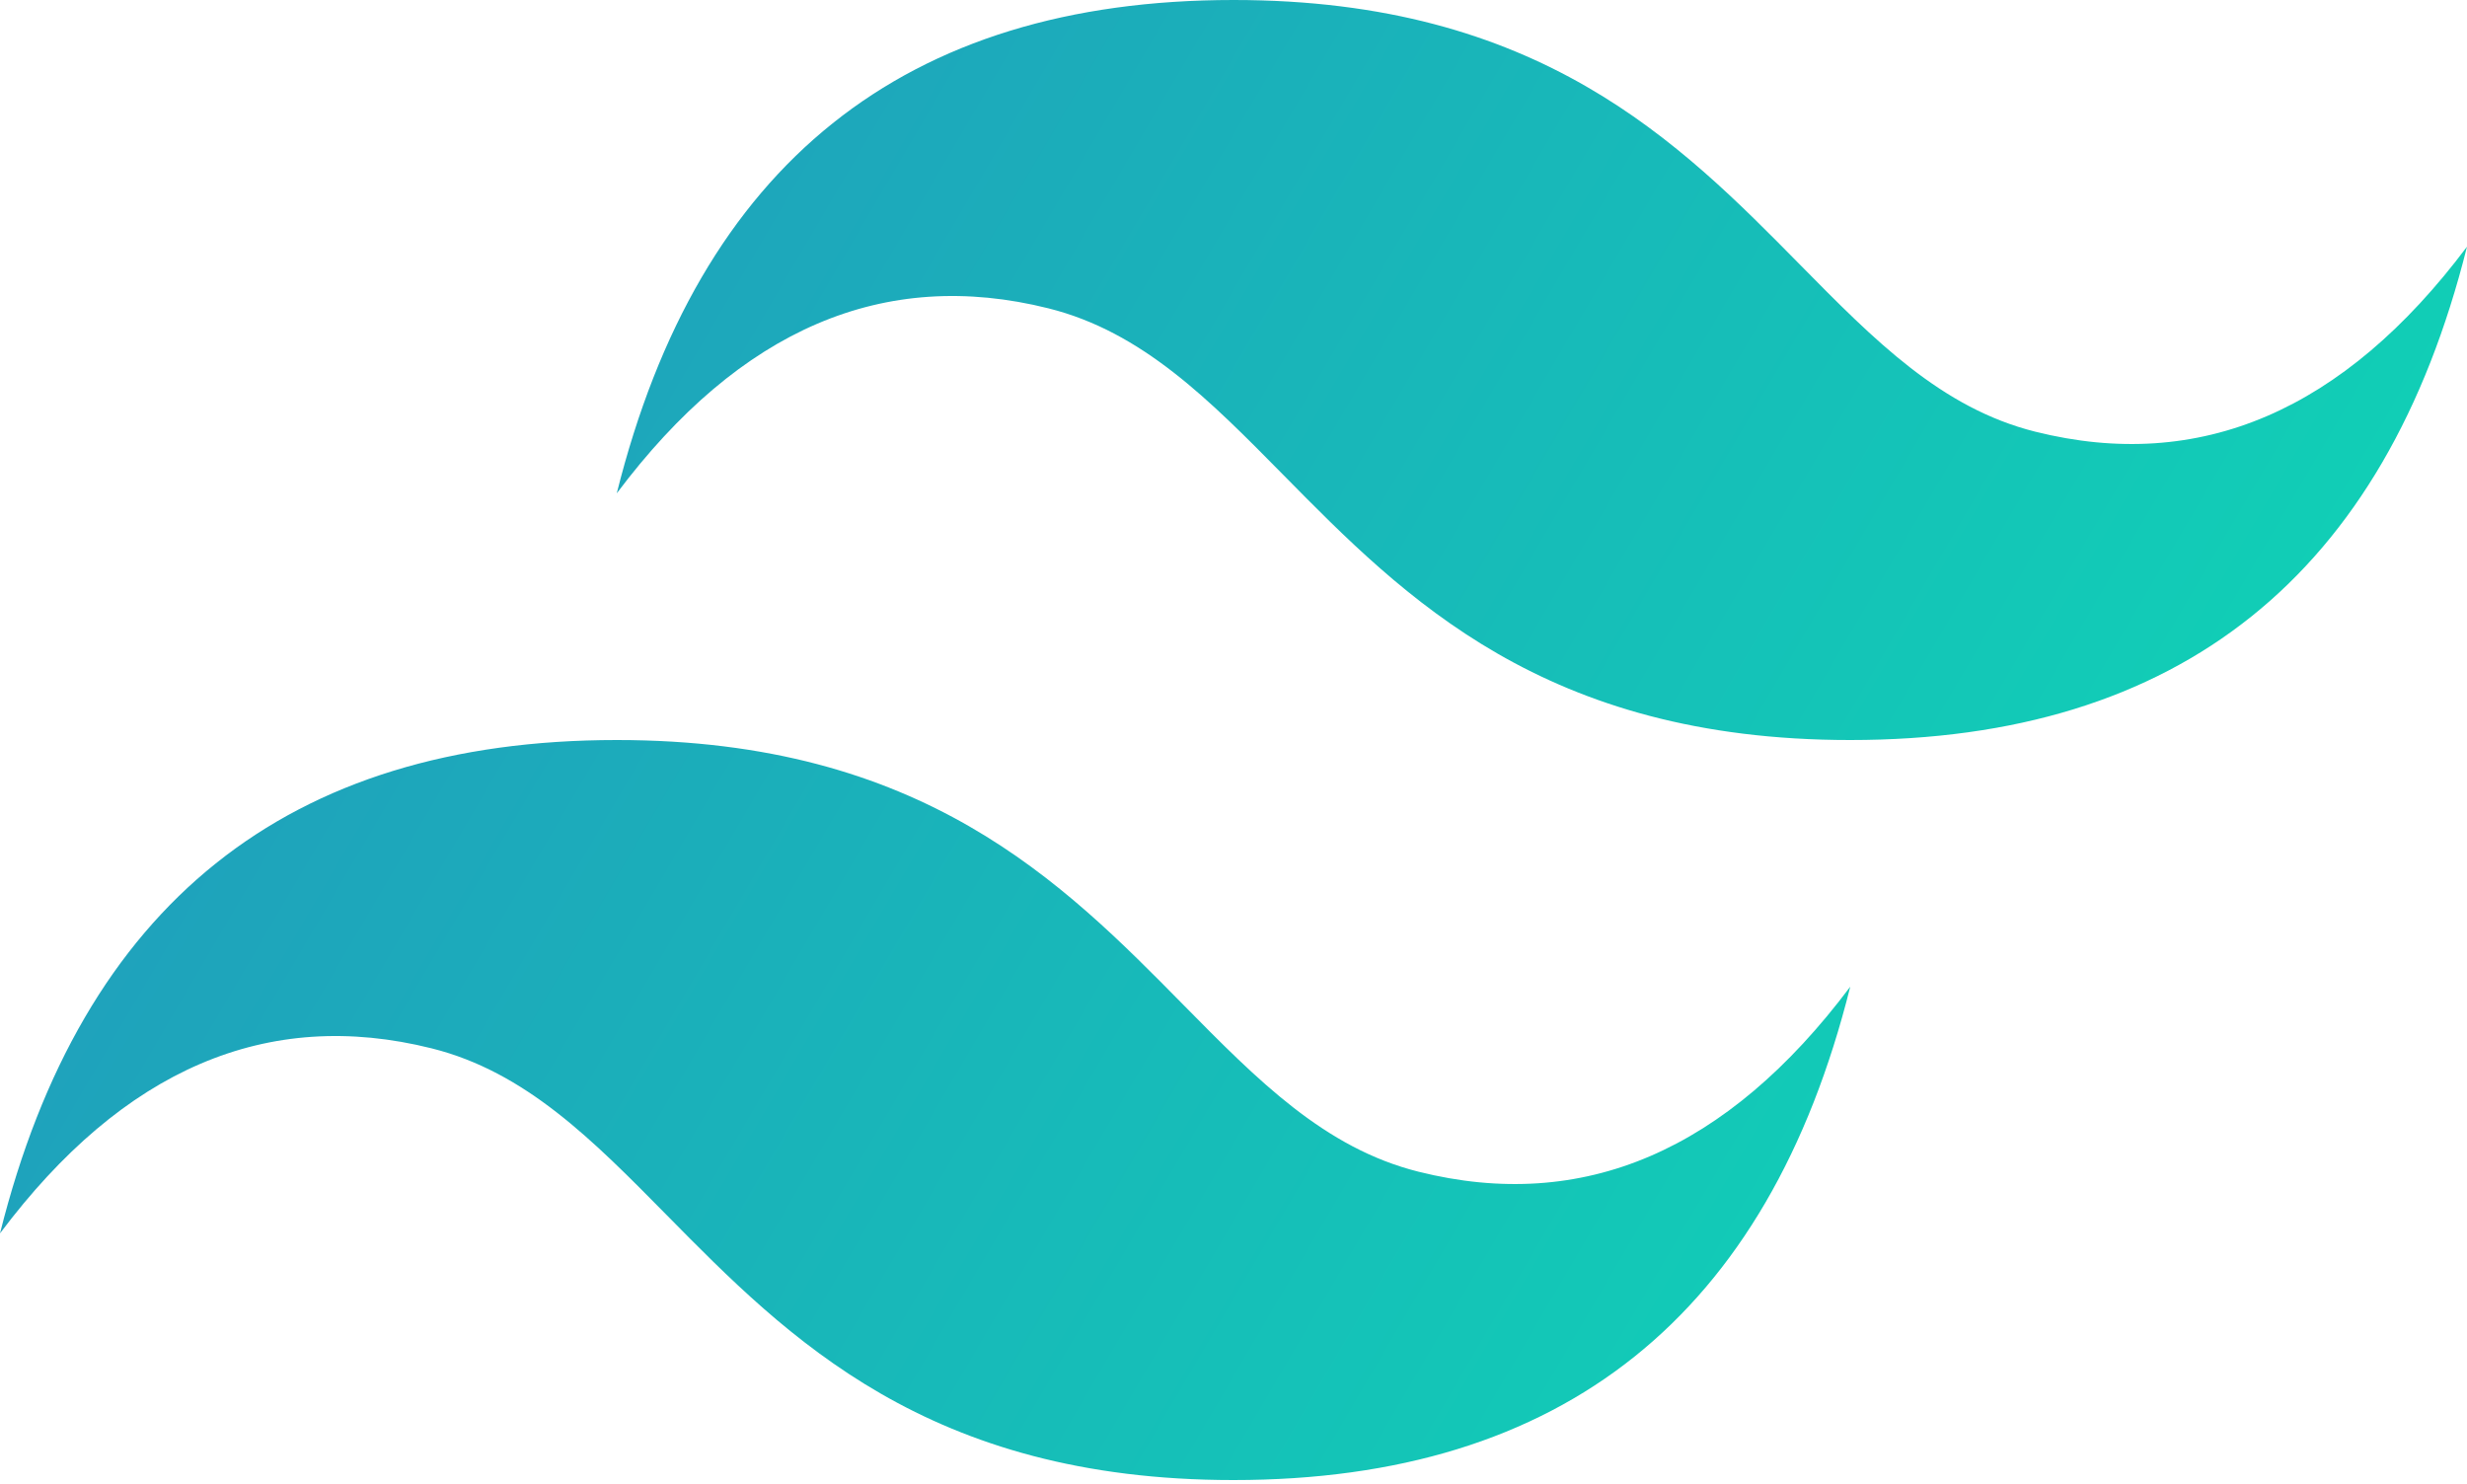
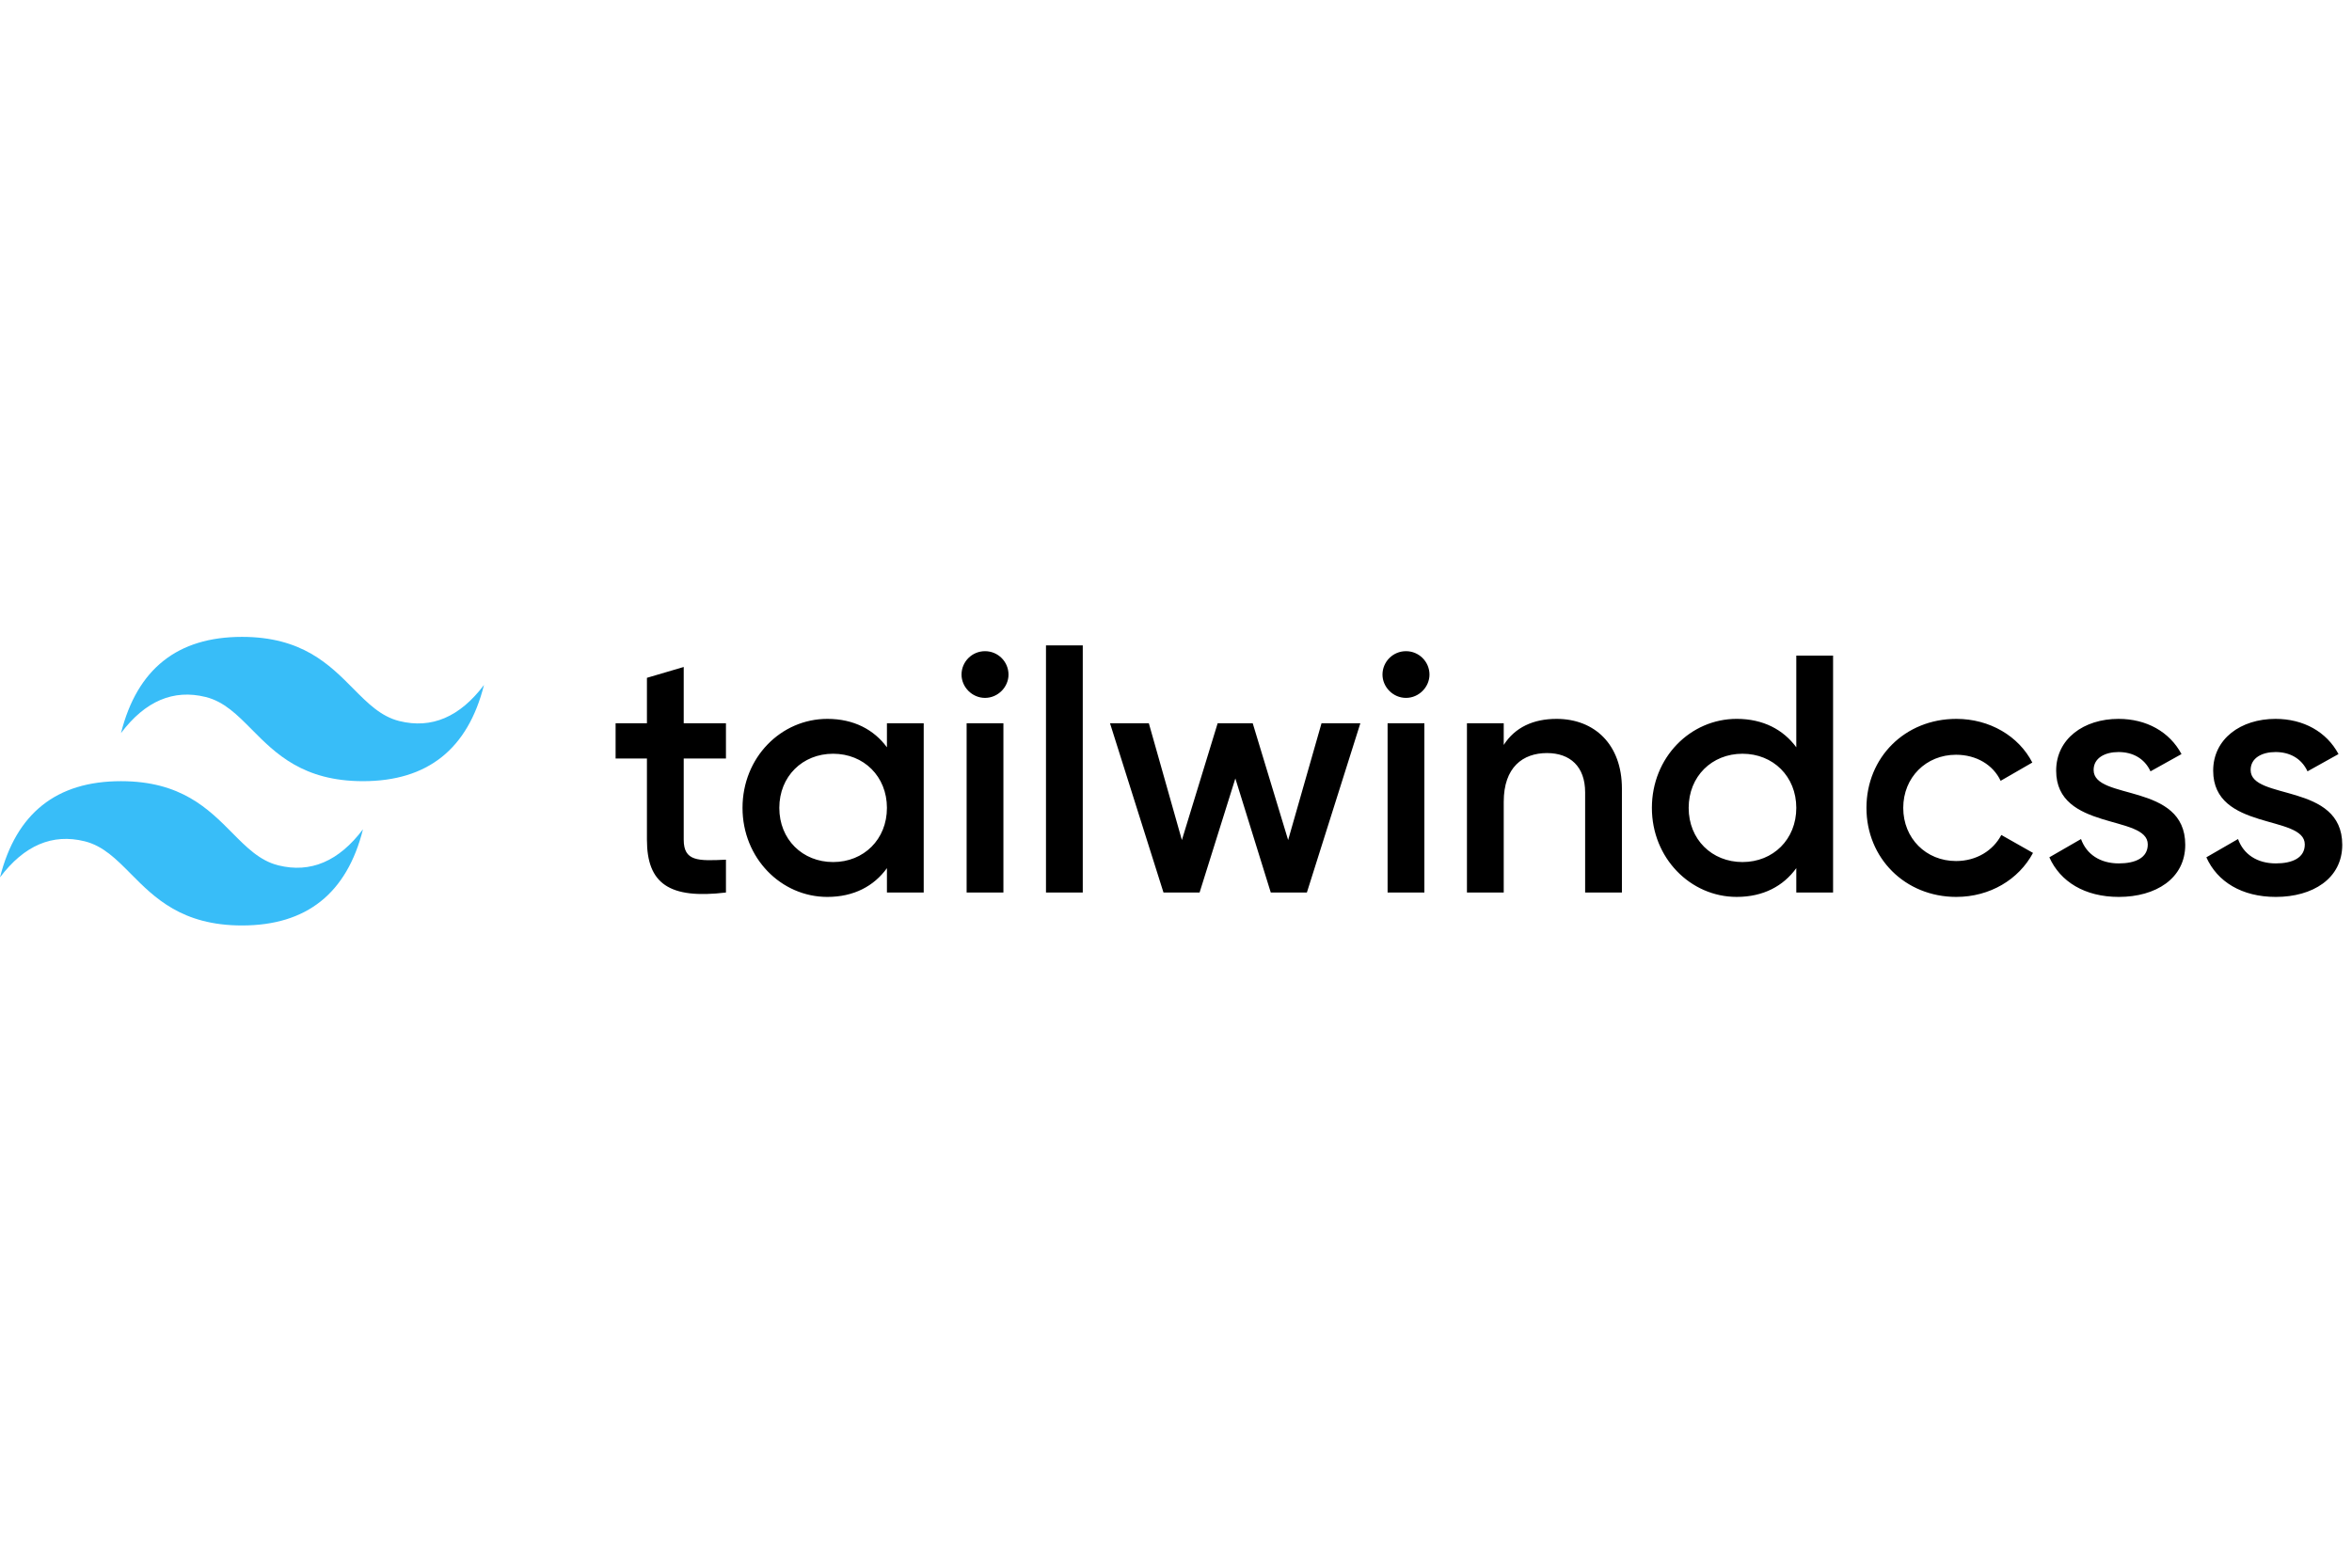
- <svg xmlns="http://www.w3.org/2000/svg" width="256px" height="154px" viewBox="0 0 256 154" version="1.1" preserveAspectRatio="xMidYMid">
-   <defs>
-     <linearGradient x1="-2.778%" y1="32%" x2="100%" y2="67.556%" id="linearGradient-1">
-       <stop stop-color="#2298BD" offset="0%" />
-       <stop stop-color="#0ED7B5" offset="100%" />
-     </linearGradient>
-   </defs>
-   <g>
-     <path d="M128,-1.0658141e-14 C93.867,-1.0658141e-14 72.533,17.067 64,51.2 C76.8,34.133 91.733,27.733 108.8,32 C118.537,34.434 125.497,41.499 133.201,49.318 C145.751,62.057 160.275,76.8 192,76.8 C226.133,76.8 247.467,59.733 256,25.6 C243.2,42.667 228.267,49.067 211.2,44.8 C201.463,42.366 194.503,35.301 186.799,27.482 C174.249,14.743 159.725,-1.0658141e-14 128,-1.0658141e-14 Z M64,76.8 C29.867,76.8 8.533,93.867 0,128 C12.8,110.933 27.733,104.533 44.8,108.8 C54.537,111.234 61.497,118.299 69.201,126.118 C81.751,138.857 96.275,153.6 128,153.6 C162.133,153.6 183.467,136.533 192,102.4 C179.2,119.467 164.267,125.867 147.2,121.6 C137.463,119.166 130.503,112.101 122.799,104.282 C110.249,91.543 95.725,76.8 64,76.8 Z" fill="url(#linearGradient-1)" />
-   </g>
+ <svg viewBox="0 0 248 31" width="150" height="100">
+   <path fill-rule="evenodd" clip-rule="evenodd" d="M25.517 0C18.712 0 14.46 3.382 12.758 10.146c2.552-3.382 5.529-4.65 8.931-3.805 1.941.482 3.329 1.882 4.864 3.432 2.502 2.524 5.398 5.445 11.722 5.445 6.804 0 11.057-3.382 12.758-10.145-2.551 3.382-5.528 4.65-8.93 3.804-1.942-.482-3.33-1.882-4.865-3.431C34.736 2.92 31.841 0 25.517 0zM12.758 15.218C5.954 15.218 1.701 18.6 0 25.364c2.552-3.382 5.529-4.65 8.93-3.805 1.942.482 3.33 1.882 4.865 3.432 2.502 2.524 5.397 5.445 11.722 5.445 6.804 0 11.057-3.381 12.758-10.145-2.552 3.382-5.529 4.65-8.931 3.805-1.941-.483-3.329-1.883-4.864-3.432-2.502-2.524-5.398-5.446-11.722-5.446z" fill="#38bdf8" />
+   <path fill-rule="evenodd" clip-rule="evenodd" d="M76.546 12.825h-4.453v8.567c0 2.285 1.508 2.249 4.453 2.106v3.463c-5.962.714-8.332-.928-8.332-5.569v-8.567H64.91V9.112h3.304V4.318l3.879-1.143v5.937h4.453v3.713zM93.52 9.112h3.878v17.849h-3.878v-2.57c-1.365 1.891-3.484 3.034-6.285 3.034-4.884 0-8.942-4.105-8.942-9.389 0-5.318 4.058-9.388 8.942-9.388 2.801 0 4.92 1.142 6.285 2.999V9.112zm-5.674 14.636c3.232 0 5.674-2.392 5.674-5.712s-2.442-5.711-5.674-5.711-5.674 2.392-5.674 5.711c0 3.32 2.442 5.712 5.674 5.712zm16.016-17.313c-1.364 0-2.477-1.142-2.477-2.463a2.475 2.475 0 012.477-2.463 2.475 2.475 0 012.478 2.463c0 1.32-1.113 2.463-2.478 2.463zm-1.939 20.526V9.112h3.879v17.849h-3.879zm8.368 0V.9h3.878v26.06h-3.878zm29.053-17.849h4.094l-5.638 17.849h-3.807l-3.735-12.03-3.771 12.03h-3.806l-5.639-17.849h4.094l3.484 12.315 3.771-12.315h3.699l3.734 12.315 3.52-12.315zm8.906-2.677c-1.365 0-2.478-1.142-2.478-2.463a2.475 2.475 0 012.478-2.463 2.475 2.475 0 012.478 2.463c0 1.32-1.113 2.463-2.478 2.463zm-1.939 20.526V9.112h3.878v17.849h-3.878zm17.812-18.313c4.022 0 6.895 2.713 6.895 7.354V26.96h-3.878V16.394c0-2.713-1.58-4.14-4.022-4.14-2.55 0-4.561 1.499-4.561 5.14v9.567h-3.879V9.112h3.879v2.285c1.185-1.856 3.124-2.749 5.566-2.749zm25.282-6.675h3.879V26.96h-3.879v-2.57c-1.364 1.892-3.483 3.034-6.284 3.034-4.884 0-8.942-4.105-8.942-9.389 0-5.318 4.058-9.388 8.942-9.388 2.801 0 4.92 1.142 6.284 2.999V1.973zm-5.674 21.775c3.232 0 5.674-2.392 5.674-5.712s-2.442-5.711-5.674-5.711-5.674 2.392-5.674 5.711c0 3.32 2.442 5.712 5.674 5.712zm22.553 3.677c-5.423 0-9.481-4.105-9.481-9.389 0-5.318 4.058-9.388 9.481-9.388 3.519 0 6.572 1.82 8.008 4.605l-3.34 1.928c-.79-1.678-2.549-2.749-4.704-2.749-3.16 0-5.566 2.392-5.566 5.604 0 3.213 2.406 5.605 5.566 5.605 2.155 0 3.914-1.107 4.776-2.749l3.34 1.892c-1.508 2.82-4.561 4.64-8.08 4.64zm14.472-13.387c0 3.249 9.661 1.285 9.661 7.89 0 3.57-3.125 5.497-7.003 5.497-3.591 0-6.177-1.607-7.326-4.177l3.34-1.927c.574 1.606 2.011 2.57 3.986 2.57 1.724 0 3.052-.571 3.052-2 0-3.176-9.66-1.391-9.66-7.781 0-3.356 2.909-5.462 6.572-5.462 2.945 0 5.387 1.357 6.644 3.713l-3.268 1.82c-.647-1.392-1.904-2.035-3.376-2.035-1.401 0-2.622.607-2.622 1.892zm16.556 0c0 3.249 9.66 1.285 9.66 7.89 0 3.57-3.124 5.497-7.003 5.497-3.591 0-6.176-1.607-7.326-4.177l3.34-1.927c.575 1.606 2.011 2.57 3.986 2.57 1.724 0 3.053-.571 3.053-2 0-3.176-9.66-1.391-9.66-7.781 0-3.356 2.908-5.462 6.572-5.462 2.944 0 5.386 1.357 6.643 3.713l-3.268 1.82c-.646-1.392-1.903-2.035-3.375-2.035-1.401 0-2.622.607-2.622 1.892z" fill="currentColor" />
</svg>
